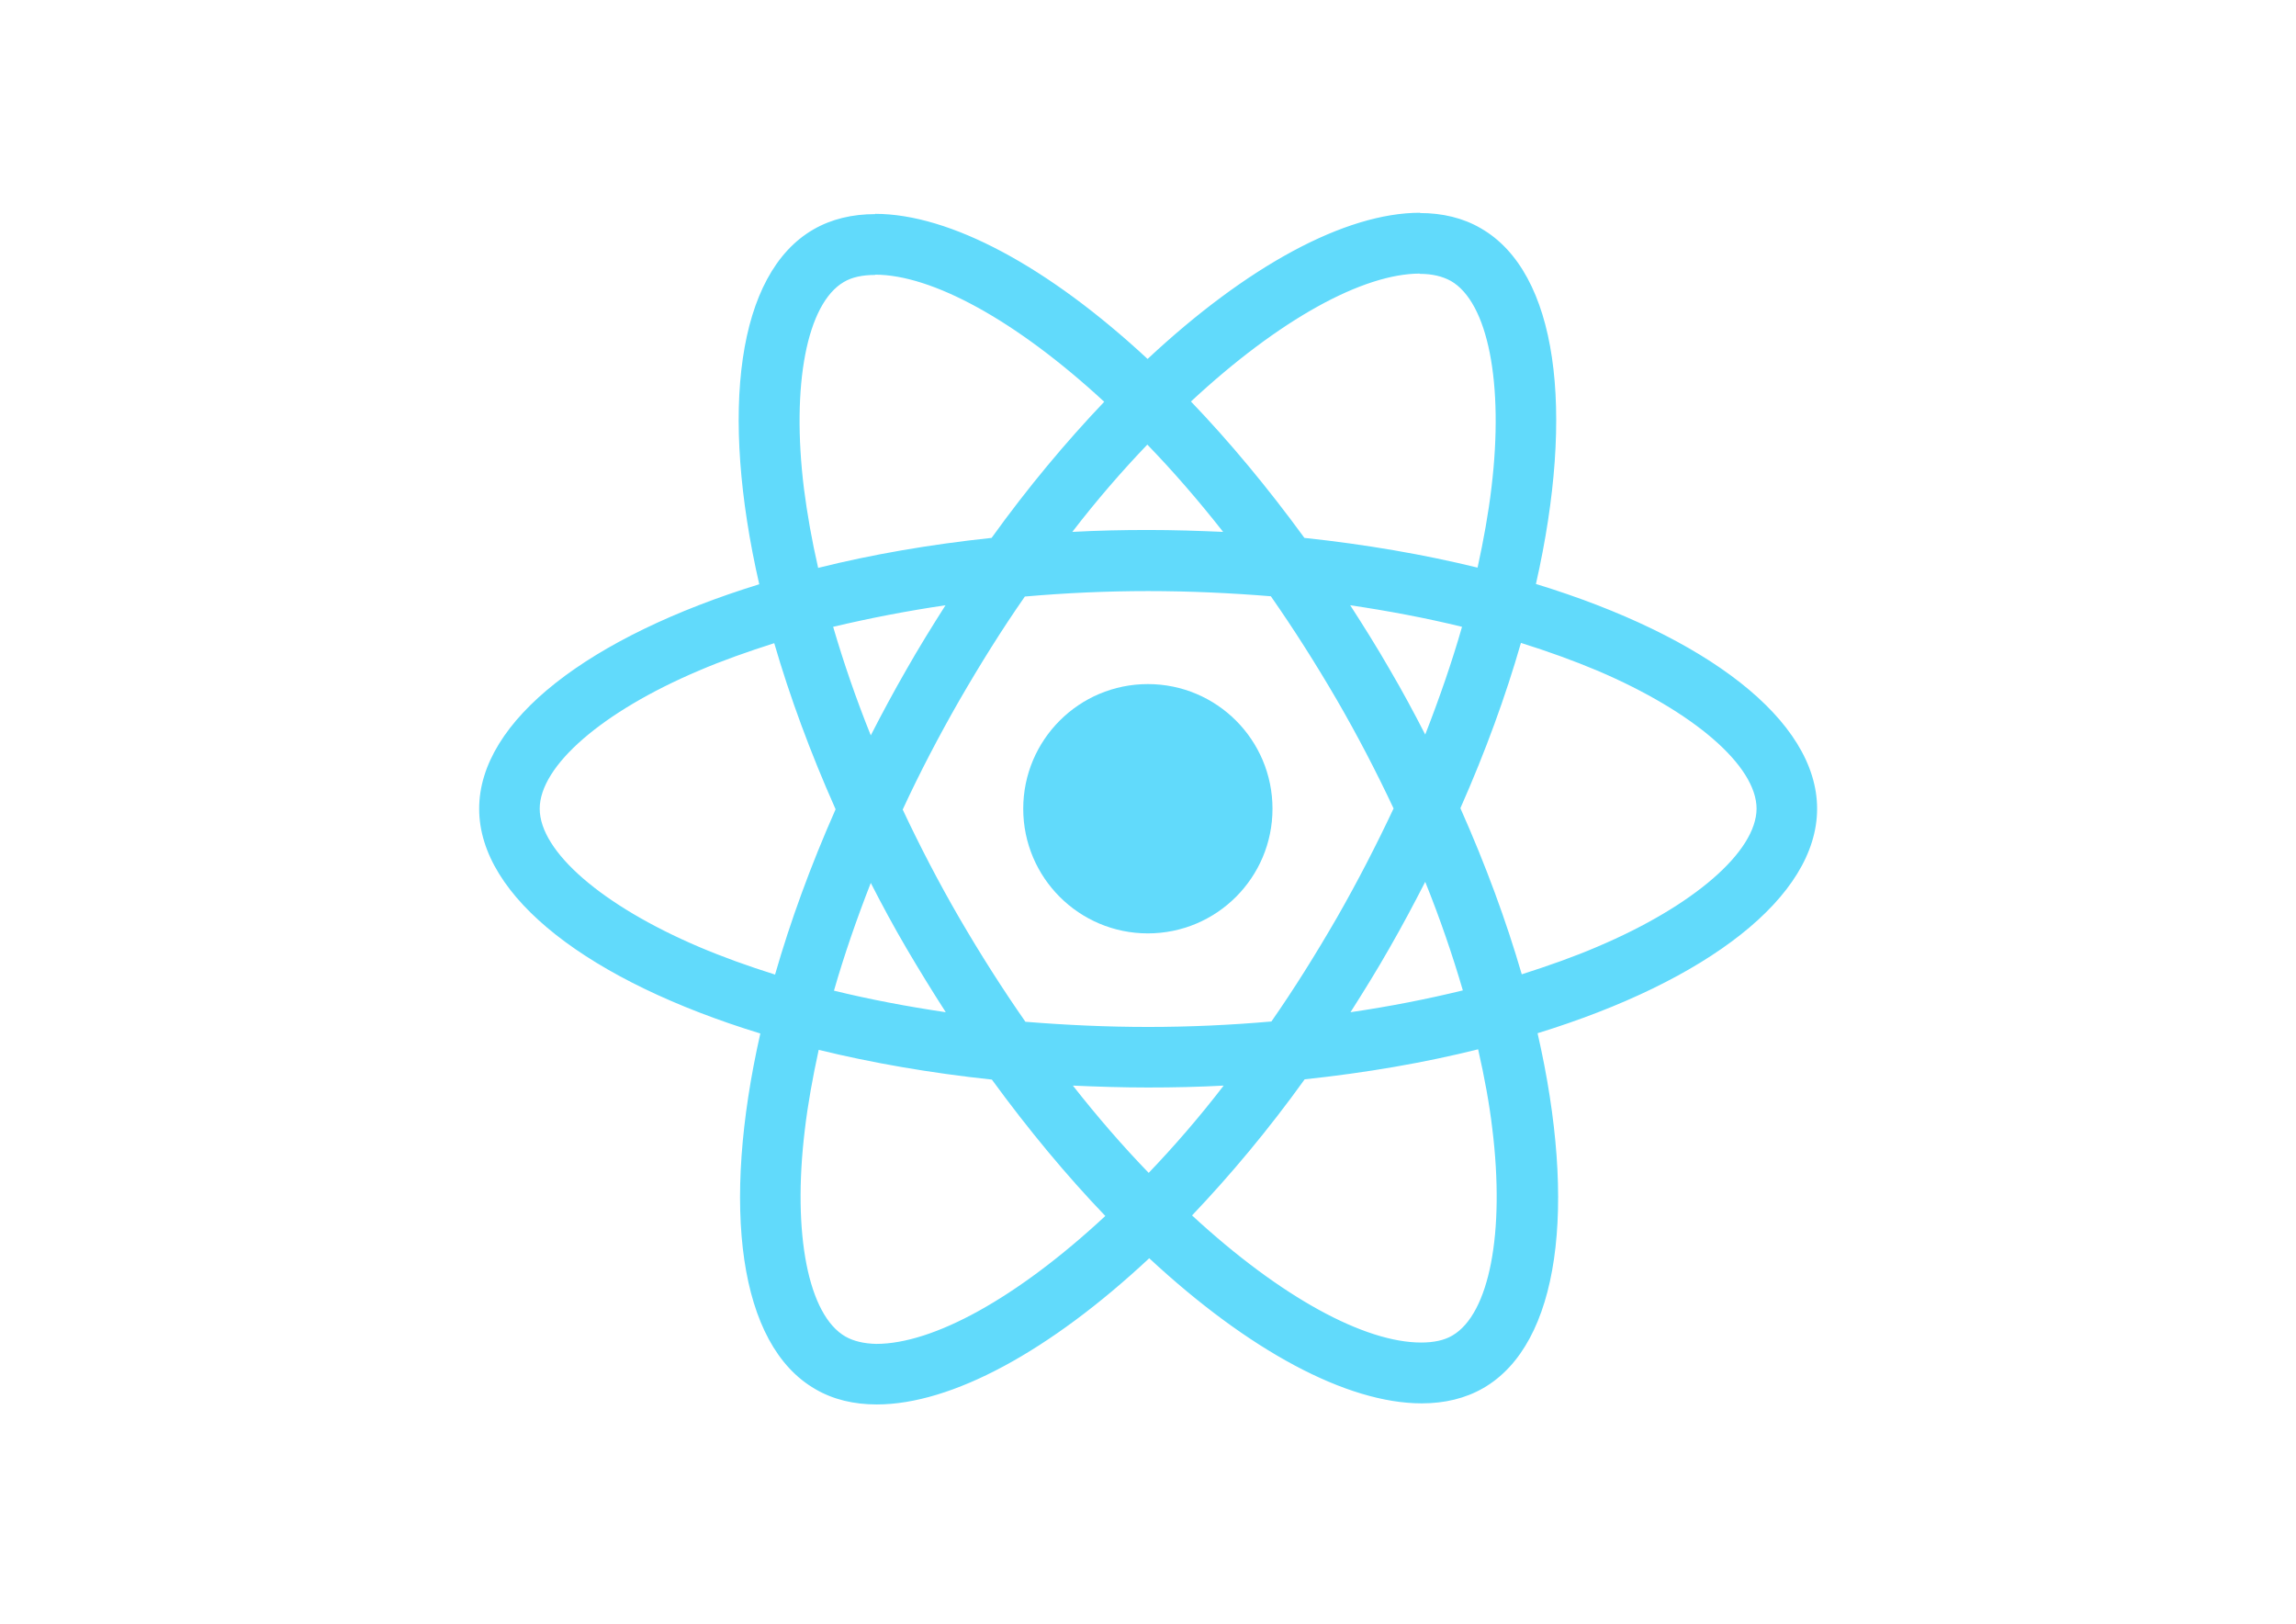
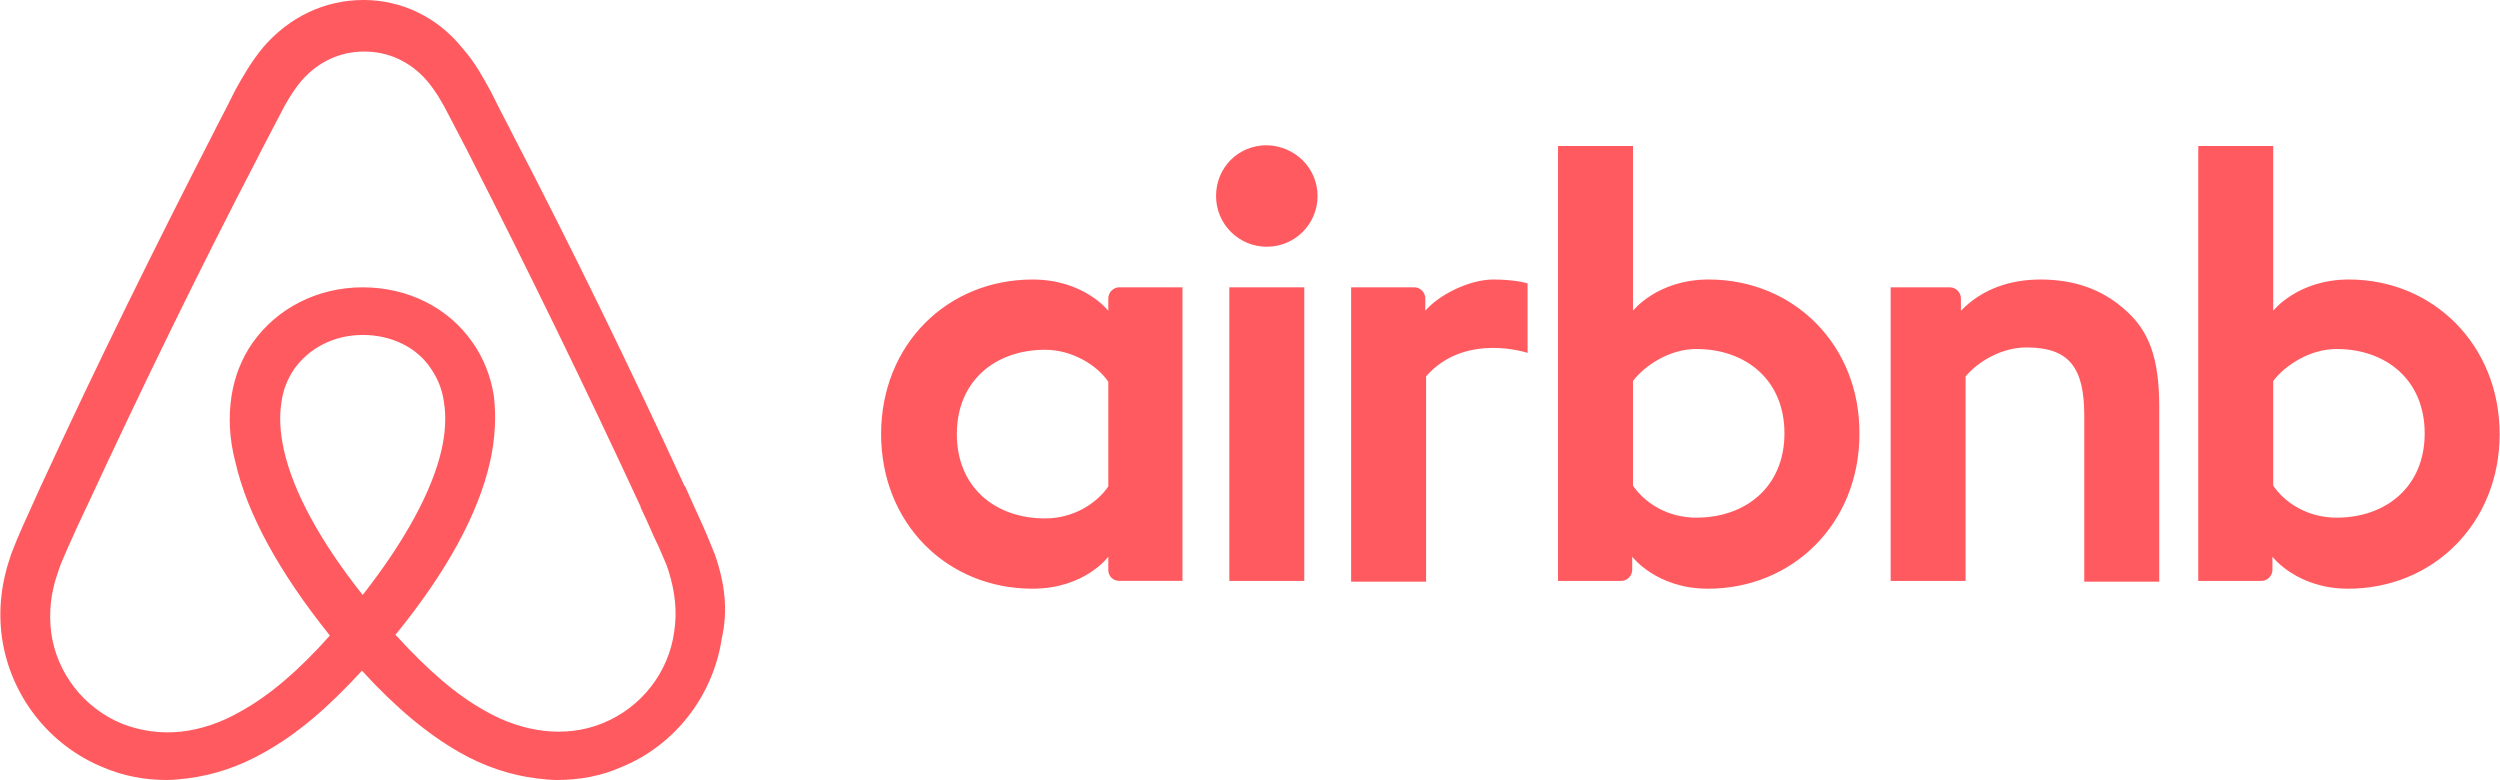
- <svg xmlns="http://www.w3.org/2000/svg" viewBox="0 0 841.9 595.3">
-   <g fill="#61DAFB">
-     <path d="M666.3 296.5c0-32.5-40.7-63.3-103.1-82.4 14.4-63.6 8-114.2-20.2-130.4-6.5-3.8-14.1-5.6-22.4-5.6v22.3c4.6 0 8.3.9 11.4 2.6 13.6 7.8 19.5 37.5 14.9 75.7-1.1 9.4-2.9 19.3-5.1 29.4-19.6-4.8-41-8.5-63.5-10.9-13.5-18.5-27.5-35.3-41.6-50 32.6-30.3 63.2-46.9 84-46.9V78c-27.5 0-63.5 19.6-99.9 53.6-36.4-33.8-72.4-53.2-99.9-53.2v22.3c20.7 0 51.4 16.5 84 46.6-14 14.7-28 31.4-41.3 49.9-22.6 2.4-44 6.1-63.6 11-2.3-10-4-19.7-5.2-29-4.7-38.2 1.1-67.9 14.6-75.8 3-1.8 6.9-2.6 11.5-2.6V78.5c-8.4 0-16 1.8-22.6 5.6-28.1 16.2-34.4 66.7-19.9 130.1-62.2 19.2-102.7 49.9-102.7 82.3 0 32.5 40.7 63.3 103.1 82.4-14.4 63.6-8 114.2 20.2 130.4 6.5 3.8 14.1 5.6 22.5 5.6 27.5 0 63.5-19.6 99.9-53.6 36.4 33.8 72.4 53.2 99.9 53.2 8.4 0 16-1.8 22.6-5.6 28.1-16.2 34.4-66.7 19.9-130.1 62-19.1 102.5-49.9 102.5-82.3zm-130.2-66.7c-3.7 12.9-8.3 26.2-13.5 39.5-4.1-8-8.4-16-13.1-24-4.6-8-9.5-15.8-14.4-23.4 14.2 2.1 27.9 4.7 41 7.9zm-45.8 106.5c-7.8 13.5-15.8 26.3-24.1 38.2-14.9 1.3-30 2-45.2 2-15.1 0-30.2-.7-45-1.9-8.3-11.9-16.4-24.6-24.2-38-7.6-13.1-14.5-26.4-20.8-39.8 6.2-13.4 13.2-26.8 20.7-39.9 7.8-13.5 15.8-26.3 24.1-38.2 14.9-1.3 30-2 45.2-2 15.1 0 30.2.7 45 1.9 8.3 11.9 16.4 24.6 24.2 38 7.6 13.1 14.5 26.4 20.8 39.8-6.3 13.4-13.2 26.8-20.7 39.9zm32.3-13c5.4 13.4 10 26.8 13.8 39.8-13.1 3.2-26.9 5.9-41.2 8 4.9-7.7 9.8-15.6 14.4-23.7 4.6-8 8.9-16.1 13-24.1zM421.2 430c-9.3-9.6-18.6-20.3-27.8-32 9 .4 18.2.7 27.5.7 9.4 0 18.7-.2 27.8-.7-9 11.7-18.3 22.4-27.5 32zm-74.4-58.9c-14.2-2.1-27.9-4.7-41-7.9 3.7-12.9 8.3-26.2 13.5-39.5 4.1 8 8.4 16 13.1 24 4.7 8 9.5 15.8 14.4 23.4zM420.7 163c9.3 9.6 18.6 20.3 27.8 32-9-.4-18.2-.7-27.5-.7-9.4 0-18.7.2-27.8.7 9-11.7 18.3-22.4 27.5-32zm-74 58.9c-4.9 7.7-9.8 15.6-14.4 23.7-4.6 8-8.9 16-13 24-5.4-13.4-10-26.8-13.8-39.8 13.1-3.1 26.9-5.8 41.2-7.9zm-90.5 125.2c-35.4-15.1-58.3-34.9-58.3-50.6 0-15.7 22.9-35.6 58.3-50.6 8.6-3.7 18-7 27.7-10.1 5.7 19.6 13.2 40 22.5 60.9-9.2 20.8-16.6 41.1-22.2 60.6-9.9-3.1-19.3-6.5-28-10.2zM310 490c-13.6-7.8-19.5-37.5-14.9-75.7 1.1-9.4 2.9-19.3 5.1-29.4 19.6 4.8 41 8.5 63.5 10.9 13.5 18.5 27.5 35.3 41.6 50-32.6 30.3-63.2 46.9-84 46.9-4.5-.1-8.3-1-11.3-2.7zm237.2-76.2c4.7 38.2-1.1 67.9-14.6 75.8-3 1.8-6.9 2.6-11.5 2.6-20.7 0-51.4-16.5-84-46.6 14-14.7 28-31.4 41.3-49.9 22.6-2.4 44-6.1 63.6-11 2.3 10.1 4.1 19.8 5.2 29.1zm38.5-66.7c-8.6 3.7-18 7-27.7 10.1-5.7-19.6-13.2-40-22.5-60.9 9.2-20.8 16.6-41.1 22.2-60.6 9.9 3.1 19.3 6.5 28.1 10.2 35.4 15.1 58.3 34.9 58.3 50.6-.1 15.7-23 35.6-58.4 50.6zM320.8 78.4z" />
-     <circle cx="420.9" cy="296.5" r="45.7" />
-     <path d="M520.5 78.1z" />
-   </g>
+ <svg xmlns="http://www.w3.org/2000/svg" width="2500" height="780" viewBox="329.775 439.999 320.426 100.002">
+   <path d="M498.65 465.125c0 3.604-2.904 6.506-6.508 6.506s-6.506-2.902-6.506-6.506 2.803-6.506 6.506-6.506c3.706.1 6.508 3.003 6.508 6.506zm-26.828 13.114v1.602s-3.102-4.006-9.709-4.006c-10.91 0-19.42 8.309-19.42 19.82 0 11.412 8.41 19.82 19.42 19.82 6.707 0 9.709-4.104 9.709-4.104v1.701c0 .801.602 1.4 1.402 1.4h8.107v-37.639h-8.107c-.8.003-1.402.705-1.402 1.406zm0 24.123c-1.5 2.203-4.504 4.105-8.107 4.105-6.406 0-11.312-4.004-11.312-10.812 0-6.807 4.906-10.811 11.312-10.811 3.504 0 6.707 2.002 8.107 4.104v13.414zm15.516-25.526h9.609v37.639h-9.609v-37.639zm143.545-1.002c-6.607 0-9.711 4.006-9.711 4.006v-21.121h-9.609v55.756h8.109c.801 0 1.4-.701 1.4-1.402v-1.701s3.104 4.104 9.709 4.104c10.912 0 19.42-8.406 19.42-19.818s-8.508-19.824-19.318-19.824zm-1.602 30.532c-3.705 0-6.607-1.9-8.109-4.104v-13.414c1.502-2.002 4.705-4.104 8.109-4.104 6.406 0 11.311 4.004 11.311 10.811s-4.904 10.811-11.311 10.811zm-22.722-14.213v22.422h-9.611v-21.322c0-6.205-2.002-8.709-7.404-8.709-2.902 0-5.906 1.502-7.811 3.705v26.227h-9.607v-37.639h7.605c.801 0 1.402.701 1.402 1.402v1.602c2.803-2.904 6.506-4.006 10.209-4.006 4.205 0 7.709 1.203 10.512 3.605 3.402 2.803 4.705 6.406 4.705 12.713zm-57.76-16.319c-6.605 0-9.709 4.006-9.709 4.006v-21.121h-9.609v55.756h8.107c.801 0 1.402-.701 1.402-1.402v-1.701s3.104 4.104 9.709 4.104c10.912 0 19.42-8.406 19.42-19.818.1-11.413-8.408-19.824-19.32-19.824zm-1.602 30.532c-3.703 0-6.605-1.9-8.107-4.104v-13.414c1.502-2.002 4.705-4.104 8.107-4.104 6.408 0 11.312 4.004 11.312 10.811s-4.904 10.811-11.312 10.811zm-26.025-30.532c2.902 0 4.404.502 4.404.502v8.908s-8.008-2.703-13.012 3.004v26.326h-9.611v-37.738h8.109c.801 0 1.4.701 1.4 1.402v1.602c1.804-2.103 5.708-4.006 8.71-4.006zm-99.799 35.237c-.5-1.201-1.001-2.502-1.501-3.604-.802-1.801-1.603-3.504-2.302-5.105l-.1-.1c-6.908-15.016-14.314-30.23-22.123-45.244l-.3-.602a196.953 196.953 0 0 1-2.401-4.705c-1.002-1.803-2.002-3.703-3.604-5.506-3.203-4.004-7.808-6.207-12.712-6.207-5.006 0-9.51 2.203-12.812 6.006-1.502 1.801-2.604 3.703-3.604 5.506a217.271 217.271 0 0 1-2.401 4.705l-.301.602c-7.708 15.014-15.215 30.229-22.122 45.244l-.101.199c-.7 1.604-1.502 3.305-2.303 5.105-.5 1.102-1 2.303-1.5 3.604-1.302 3.703-1.703 7.207-1.201 10.812 1.101 7.508 6.105 13.812 13.013 16.617 2.603 1.102 5.306 1.602 8.108 1.602.801 0 1.801-.1 2.603-.201 3.304-.4 6.707-1.5 10.011-3.402 4.104-2.303 8.008-5.605 12.412-10.41 4.404 4.805 8.408 8.107 12.412 10.41 3.305 1.902 6.707 3.002 10.01 3.402.801.102 1.803.201 2.604.201 2.803 0 5.605-.5 8.107-1.602 7.008-2.805 11.912-9.209 13.014-16.617.795-3.503.395-7.005-.906-10.71zm-45.144 5.205c-5.406-6.807-8.91-13.213-10.11-18.617-.5-2.303-.601-4.305-.3-6.107.199-1.602.801-3.004 1.602-4.205 1.902-2.701 5.105-4.404 8.809-4.404 3.705 0 7.008 1.602 8.81 4.404.801 1.201 1.401 2.604 1.603 4.205.299 1.803.199 3.904-.301 6.107-1.205 5.304-4.709 11.711-10.113 18.617zm39.938 4.705c-.7 5.205-4.204 9.711-9.108 11.713-2.402 1-5.006 1.301-7.607 1-2.502-.301-5.006-1.102-7.607-2.602-3.604-2.004-7.207-5.105-11.412-9.711 6.606-8.107 10.61-15.516 12.112-22.121.701-3.104.802-5.906.5-8.51-.399-2.502-1.301-4.805-2.702-6.807-3.105-4.506-8.311-7.107-14.115-7.107s-11.01 2.703-14.113 7.107c-1.401 2.002-2.303 4.305-2.703 6.807-.4 2.604-.301 5.506.5 8.51 1.501 6.605 5.605 14.113 12.111 22.221-4.104 4.605-7.808 7.709-11.412 9.711-2.603 1.502-5.104 2.303-7.606 2.602-2.702.301-5.306-.1-7.608-1-4.904-2.002-8.408-6.508-9.108-11.713-.3-2.502-.101-5.004.901-7.807.299-1.002.801-2.002 1.301-3.203.701-1.602 1.5-3.305 2.302-5.006l.101-.199c6.906-14.916 14.313-30.131 22.021-44.945l.3-.602c.802-1.5 1.603-3.102 2.403-4.604.801-1.602 1.701-3.104 2.803-4.406 2.102-2.4 4.904-3.703 8.008-3.703s5.906 1.303 8.008 3.703c1.102 1.305 2.002 2.807 2.803 4.406.802 1.502 1.603 3.104 2.402 4.604l.301.602a1325.424 1325.424 0 0 1 21.922 45.045v.1c.802 1.604 1.502 3.404 2.303 5.008.5 1.199 1.001 2.199 1.301 3.201.799 2.6 1.099 5.104.698 7.706z" fill="#ff5a5f" />
</svg>
